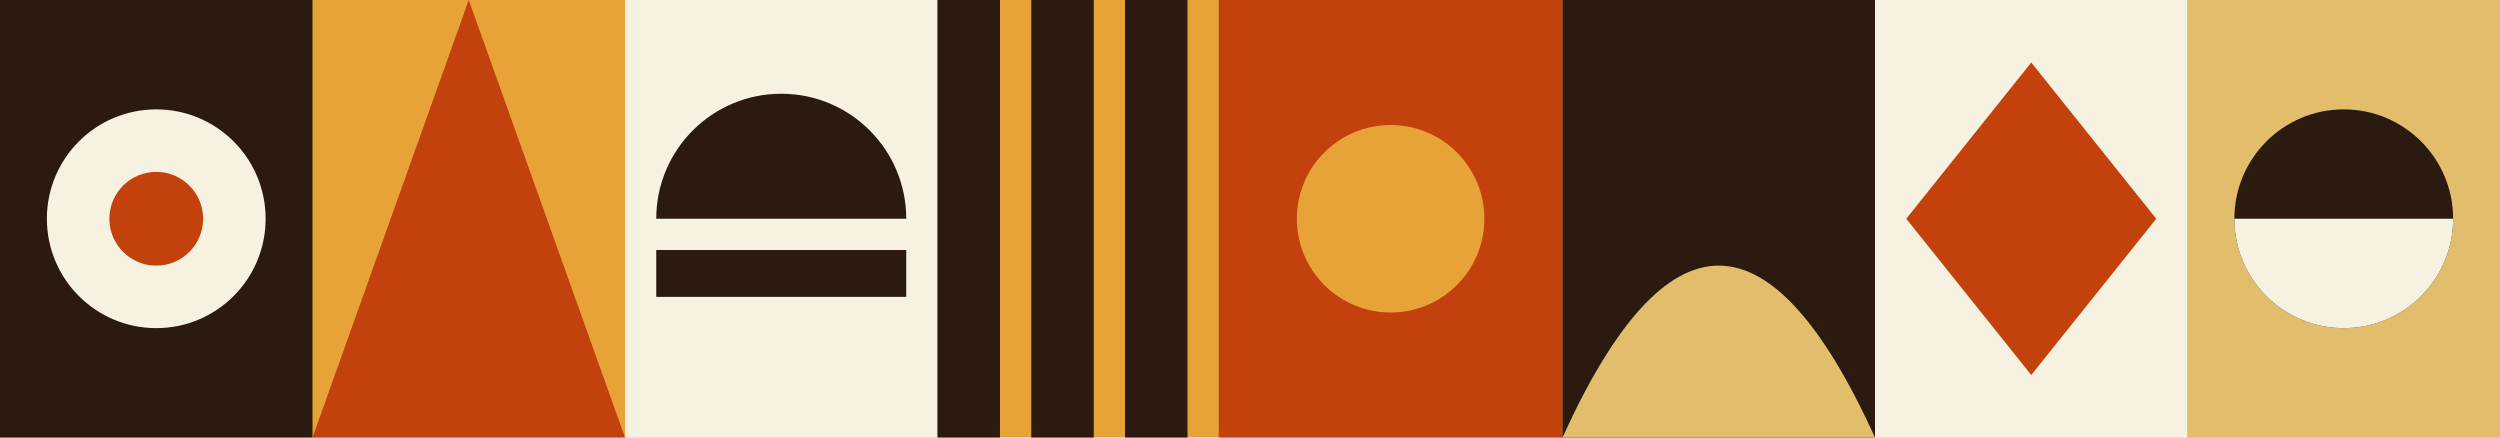
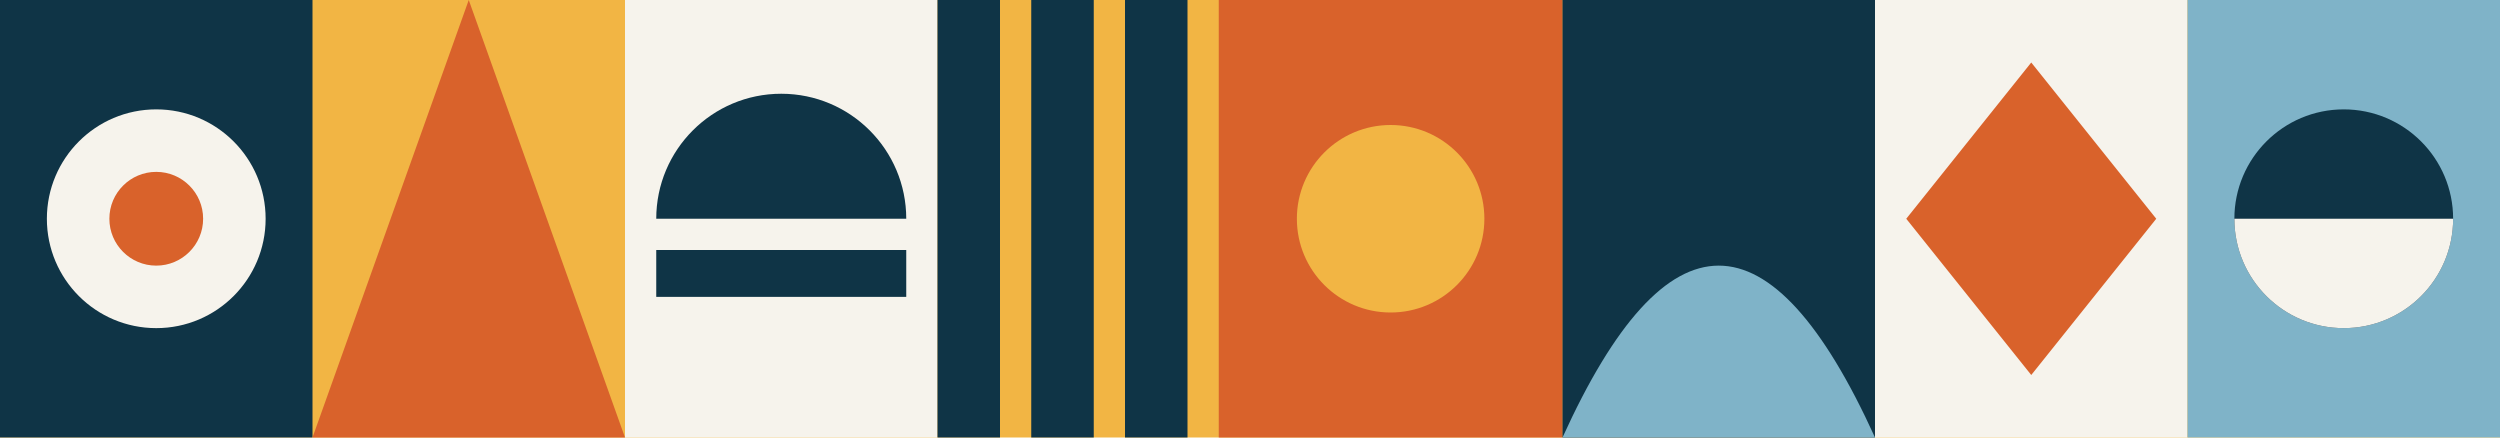
<svg xmlns="http://www.w3.org/2000/svg" width="160" height="28" viewBox="0 0 160 28">
-   <rect width="160" height="28" fill="#e7a338" />
-   <rect x="0" width="20" height="28" fill="#2a1a10" />
-   <circle cx="10" cy="14" r="7" fill="#f7f1e2" />
-   <circle cx="10" cy="14" r="3" fill="#c2410c" />
-   <path d="M20 28 L30 0 L40 28 Z" fill="#c2410c" />
-   <rect x="40" width="20" height="28" fill="#f7f1e2" />
-   <path d="M42 14 a8 8 0 0 1 16 0 Z" fill="#2a1a10" />
-   <rect x="42" y="16" width="16" height="3" fill="#2a1a10" />
-   <rect x="60" width="4" height="28" fill="#2a1a10" />
-   <rect x="66" width="4" height="28" fill="#2a1a10" />
-   <rect x="72" width="4" height="28" fill="#2a1a10" />
-   <rect x="78" width="22" height="28" fill="#c2410c" />
-   <circle cx="89" cy="14" r="6" fill="#e7a338" />
-   <path d="M100 0 h20 v28 h-20 Z" fill="#2a1a10" />
-   <path d="M100 28 Q110 6 120 28 Z" fill="#e2bd6b" />
-   <rect x="120" width="20" height="28" fill="#f7f1e2" />
-   <path d="M130 4 L138 14 L130 24 L122 14 Z" fill="#c2410c" />
-   <path d="M140 0 h20 v28 h-20 Z" fill="#e2bd6b" />
-   <circle cx="150" cy="14" r="7" fill="#2a1a10" />
-   <path d="M143 14 a7 7 0 0 0 14 0 Z" fill="#f7f1e2" />
+   <rect width="160" height="28" fill="#F2B544" />
+   <rect x="0" width="20" height="28" fill="#0F3446" />
+   <circle cx="10" cy="14" r="7" fill="#F6F3EC" />
+   <circle cx="10" cy="14" r="3" fill="#D9622B" />
+   <path d="M20 28 L30 0 L40 28 Z" fill="#D9622B" />
+   <rect x="40" width="20" height="28" fill="#F6F3EC" />
+   <path d="M42 14 a8 8 0 0 1 16 0 Z" fill="#0F3446" />
+   <rect x="42" y="16" width="16" height="3" fill="#0F3446" />
+   <rect x="60" width="4" height="28" fill="#0F3446" />
+   <rect x="66" width="4" height="28" fill="#0F3446" />
+   <rect x="72" width="4" height="28" fill="#0F3446" />
+   <rect x="78" width="22" height="28" fill="#D9622B" />
+   <circle cx="89" cy="14" r="6" fill="#F2B544" />
+   <path d="M100 0 h20 v28 h-20 Z" fill="#0F3446" />
+   <path d="M100 28 Q110 6 120 28 Z" fill="#7FB3C8" />
+   <rect x="120" width="20" height="28" fill="#F6F3EC" />
+   <path d="M130 4 L138 14 L130 24 L122 14 Z" fill="#D9622B" />
+   <path d="M140 0 h20 v28 h-20 Z" fill="#7FB3C8" />
+   <circle cx="150" cy="14" r="7" fill="#0F3446" />
+   <path d="M143 14 a7 7 0 0 0 14 0 Z" fill="#F6F3EC" />
</svg>
